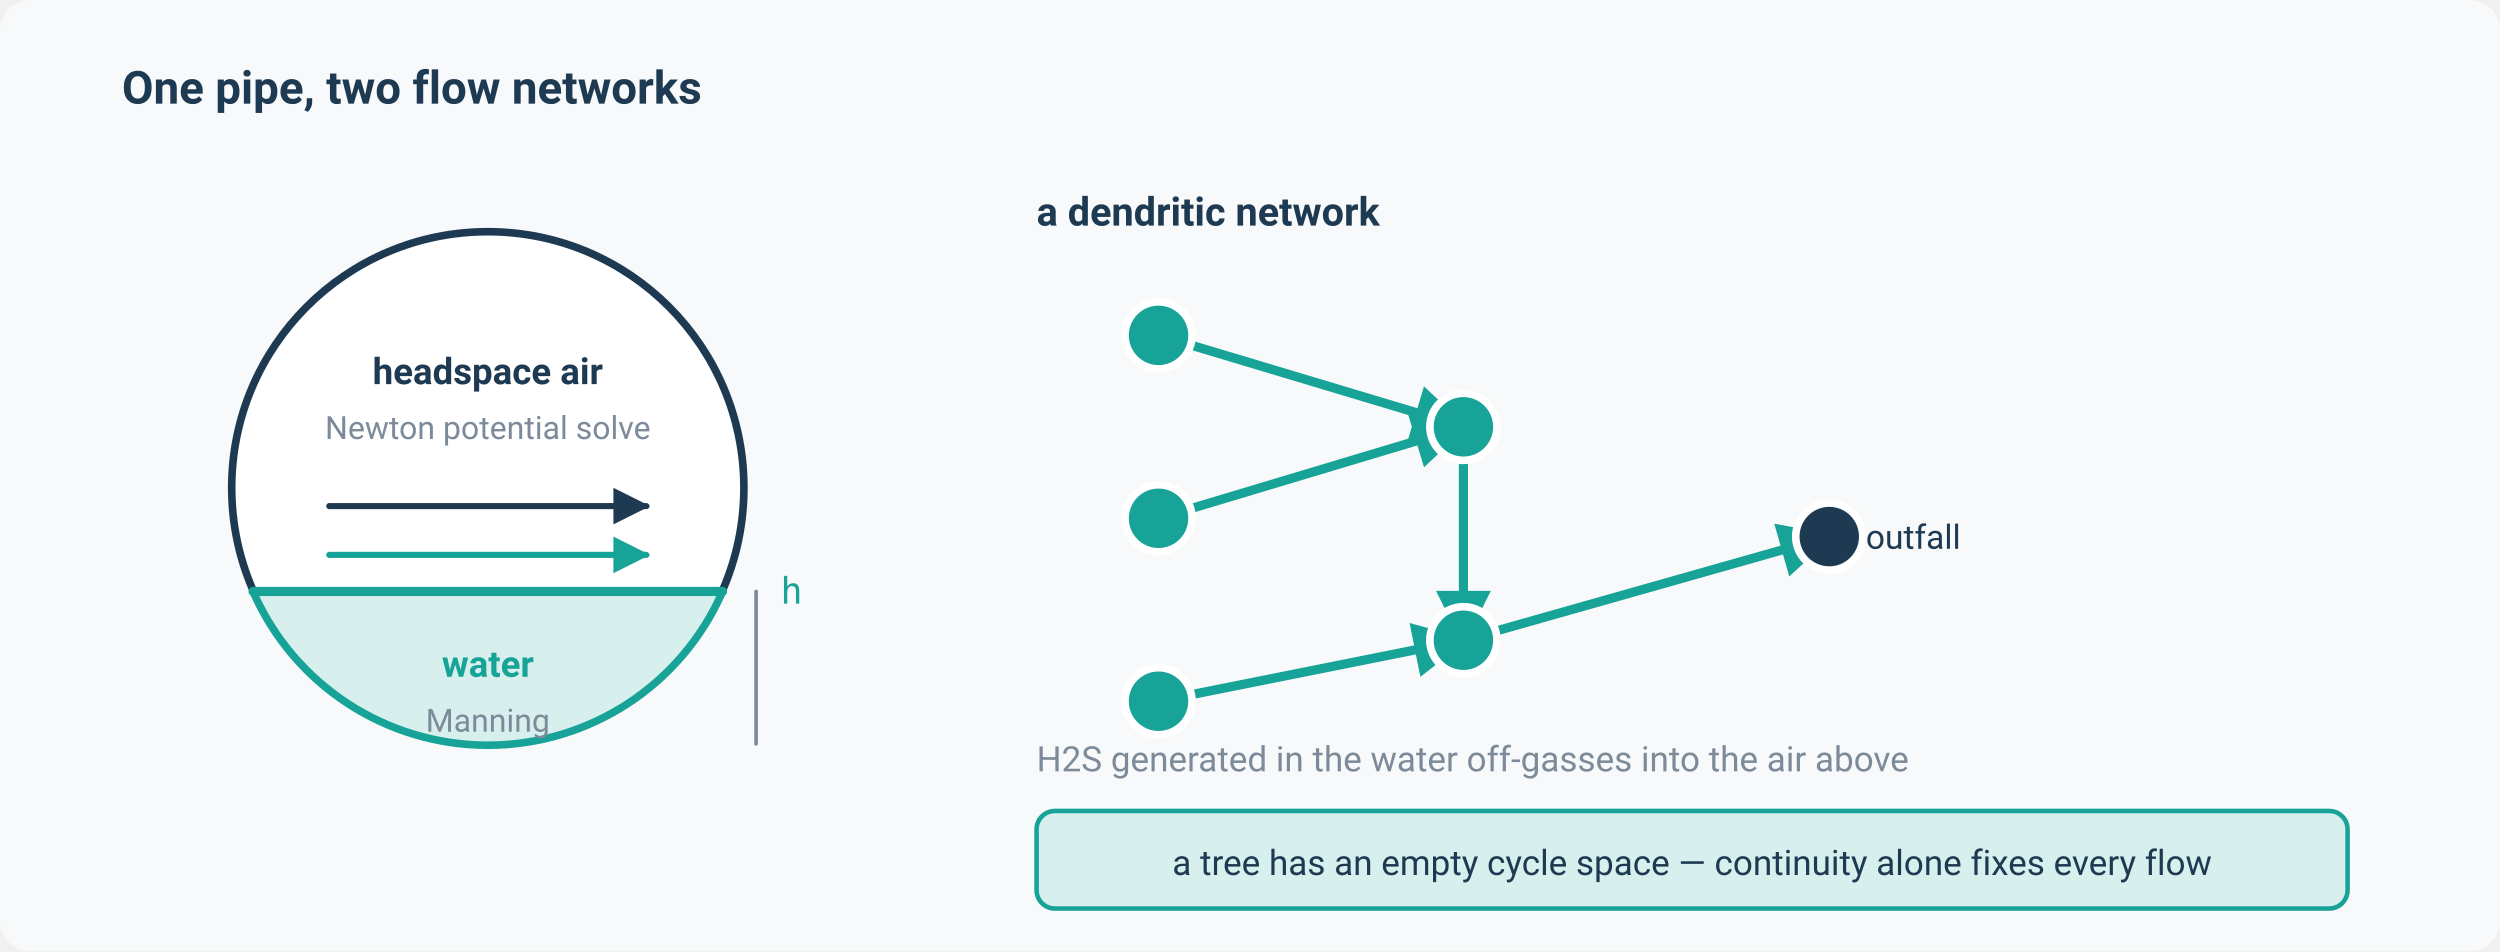
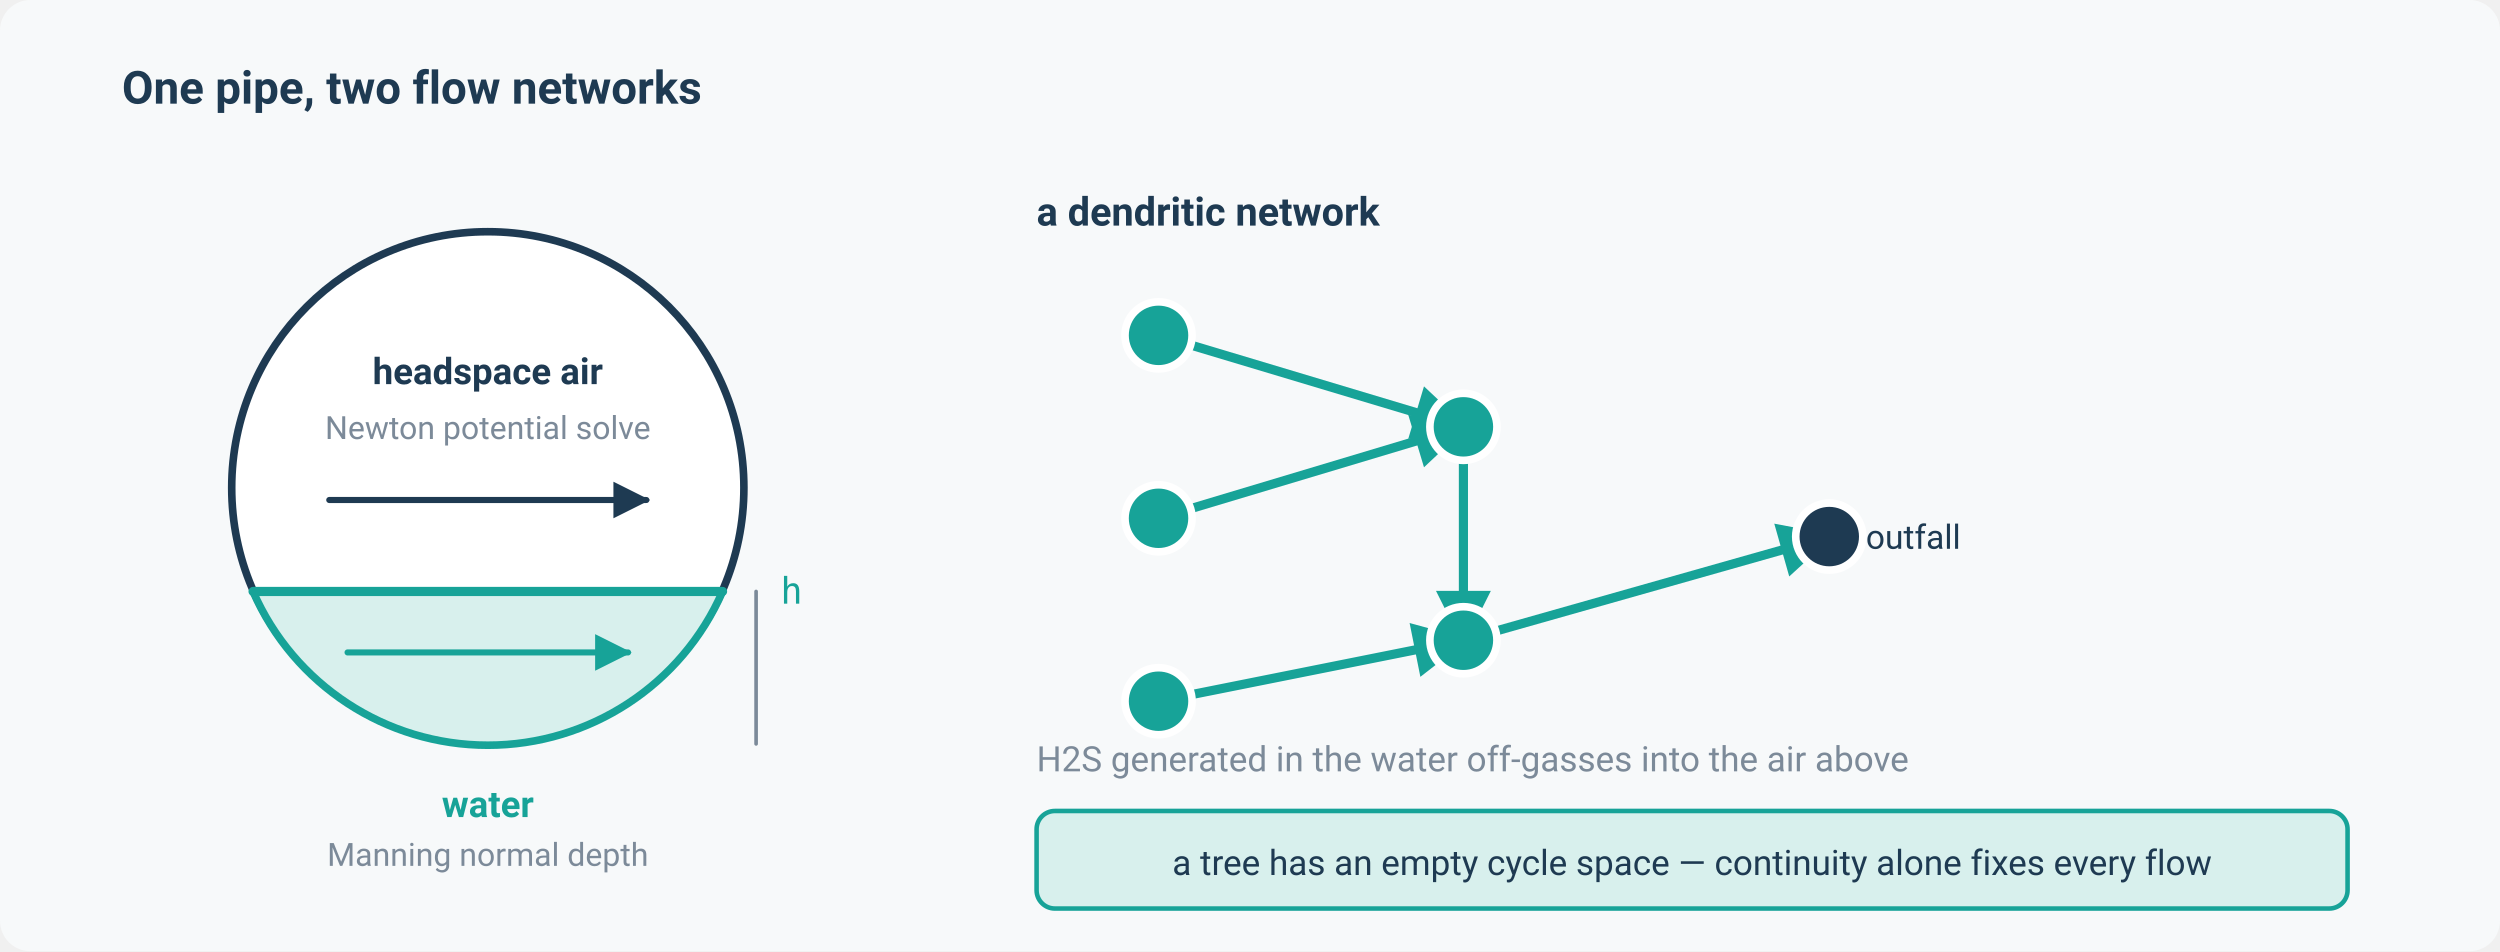
<svg xmlns="http://www.w3.org/2000/svg" viewBox="0 0 820 312" width="820" height="312" role="img" aria-labelledby="t d" font-family="system-ui, -apple-system, 'Segoe UI', Roboto, sans-serif">
  <rect width="820" height="312" rx="10" fill="#F7F9FA" />
  <defs>
    <marker id="ar" viewBox="0 0 10 10" refX="9" refY="5" markerWidth="6" markerHeight="6" orient="auto-start-reverse">
      <path d="M 0 0 L 10 5 L 0 10 z" fill="#17A398" />
    </marker>
    <marker id="arn" viewBox="0 0 10 10" refX="9" refY="5" markerWidth="6" markerHeight="6" orient="auto-start-reverse">
      <path d="M 0 0 L 10 5 L 0 10 z" fill="#1E3A52" />
    </marker>
    <marker id="arm" viewBox="0 0 10 10" refX="9" refY="5" markerWidth="6" markerHeight="6" orient="auto-start-reverse">
      <path d="M 0 0 L 10 5 L 0 10 z" fill="#7C8A99" />
    </marker>
    <marker id="arw" viewBox="0 0 10 10" refX="9" refY="5" markerWidth="6" markerHeight="6" orient="auto-start-reverse">
      <path d="M 0 0 L 10 5 L 0 10 z" fill="#C2703D" />
    </marker>
  </defs>
  <text x="40" y="34" font-size="15" fill="#1E3A52" text-anchor="start" font-weight="600" font-family="system-ui, -apple-system, 'Segoe UI', Roboto, sans-serif">One pipe, two flow networks</text>
  <circle cx="160" cy="160" r="84" fill="#FFFFFF" stroke="#1E3A52" stroke-width="2.5" />
  <path d="M 83 194 A 84 84 0 0 0 237 194 Z" fill="#D8F0ED" stroke="none" stroke-width="3" stroke-linecap="round" stroke-linejoin="round" />
  <path d="M 83 194 A 84 84 0 0 0 237 194" fill="none" stroke="#17A398" stroke-width="2.5" stroke-linecap="round" stroke-linejoin="round" />
  <line x1="83" y1="194" x2="237" y2="194" stroke="#17A398" stroke-width="3" stroke-linecap="round" />
-   <text x="160" y="222" font-size="12" fill="#17A398" text-anchor="middle" font-weight="600" font-family="system-ui, -apple-system, 'Segoe UI', Roboto, sans-serif">water</text>
-   <text x="160" y="240" font-size="10.5" fill="#7C8A99" text-anchor="middle" font-weight="400" font-family="system-ui, -apple-system, 'Segoe UI', Roboto, sans-serif">Manning</text>
+   <text x="160" y="268" font-size="12" fill="#17A398" text-anchor="middle" font-weight="600" font-family="system-ui, -apple-system, 'Segoe UI', Roboto, sans-serif">water</text>
+   <text x="160" y="284" font-size="10.5" fill="#7C8A99" text-anchor="middle" font-weight="400" font-family="system-ui, -apple-system, 'Segoe UI', Roboto, sans-serif">Manning normal depth</text>
  <text x="160" y="126" font-size="12" fill="#1E3A52" text-anchor="middle" font-weight="600" font-family="system-ui, -apple-system, 'Segoe UI', Roboto, sans-serif">headspace air</text>
  <text x="160" y="144" font-size="10.5" fill="#7C8A99" text-anchor="middle" font-weight="400" font-family="system-ui, -apple-system, 'Segoe UI', Roboto, sans-serif">Newton potential solve</text>
-   <path d="M 108 182 L 212 182" fill="none" stroke="#17A398" stroke-width="2" stroke-linecap="round" stroke-linejoin="round" marker-end="url(#ar)" />
-   <path d="M 108 166 L 212 166" fill="none" stroke="#1E3A52" stroke-width="2" stroke-linecap="round" stroke-linejoin="round" marker-end="url(#arn)" />
+   <path d="M 114 214 L 206 214" fill="none" stroke="#17A398" stroke-width="2" stroke-linecap="round" stroke-linejoin="round" marker-end="url(#ar)" />
+   <path d="M 108 164 L 212 164" fill="none" stroke="#1E3A52" stroke-width="2" stroke-linecap="round" stroke-linejoin="round" marker-end="url(#arn)" />
  <text x="256" y="198" font-size="12" fill="#17A398" text-anchor="start" font-weight="400" font-family="ui-monospace, 'JetBrains Mono', 'SF Mono', Menlo, monospace">h</text>
  <line x1="248" y1="194" x2="248" y2="244" stroke="#7C8A99" stroke-width="1.2" stroke-linecap="round" />
  <text x="340" y="74" font-size="13" fill="#1E3A52" text-anchor="start" font-weight="600" font-family="system-ui, -apple-system, 'Segoe UI', Roboto, sans-serif">a dendritic network</text>
  <path d="M 380 110 L 480 140" fill="none" stroke="#17A398" stroke-width="3" stroke-linecap="round" stroke-linejoin="round" marker-end="url(#ar)" />
  <path d="M 380 170 L 480 140" fill="none" stroke="#17A398" stroke-width="3" stroke-linecap="round" stroke-linejoin="round" marker-end="url(#ar)" />
  <path d="M 480 140 L 480 210" fill="none" stroke="#17A398" stroke-width="3" stroke-linecap="round" stroke-linejoin="round" marker-end="url(#ar)" />
  <path d="M 380 230 L 480 210" fill="none" stroke="#17A398" stroke-width="3" stroke-linecap="round" stroke-linejoin="round" marker-end="url(#ar)" />
  <path d="M 480 210 L 600 176" fill="none" stroke="#17A398" stroke-width="3" stroke-linecap="round" stroke-linejoin="round" marker-end="url(#ar)" />
  <circle cx="380" cy="110" r="11" fill="#17A398" stroke="#FFFFFF" stroke-width="2.5" />
  <circle cx="380" cy="170" r="11" fill="#17A398" stroke="#FFFFFF" stroke-width="2.5" />
  <circle cx="480" cy="140" r="11" fill="#17A398" stroke="#FFFFFF" stroke-width="2.5" />
  <circle cx="480" cy="210" r="11" fill="#17A398" stroke="#FFFFFF" stroke-width="2.5" />
  <circle cx="380" cy="230" r="11" fill="#17A398" stroke="#FFFFFF" stroke-width="2.5" />
  <circle cx="600" cy="176" r="11" fill="#1E3A52" stroke="#FFFFFF" stroke-width="2.5" />
  <text x="612" y="180" font-size="11" fill="#1E3A52" text-anchor="start" font-weight="400" font-family="system-ui, -apple-system, 'Segoe UI', Roboto, sans-serif">outfall</text>
  <rect x="340" y="266" width="430" height="32" rx="6" fill="#D8F0ED" stroke="#17A398" stroke-width="1.5" />
  <text x="555" y="287" font-size="11.5" fill="#1E3A52" text-anchor="middle" font-weight="400" font-family="system-ui, -apple-system, 'Segoe UI', Roboto, sans-serif">a tree has an empty cycle space — continuity alone fixes every flow</text>
  <text x="340" y="253" font-size="11.5" fill="#7C8A99" text-anchor="start" font-weight="400" font-family="system-ui, -apple-system, 'Segoe UI', Roboto, sans-serif">H2S generated in the water off-gasses into the air above</text>
</svg>
